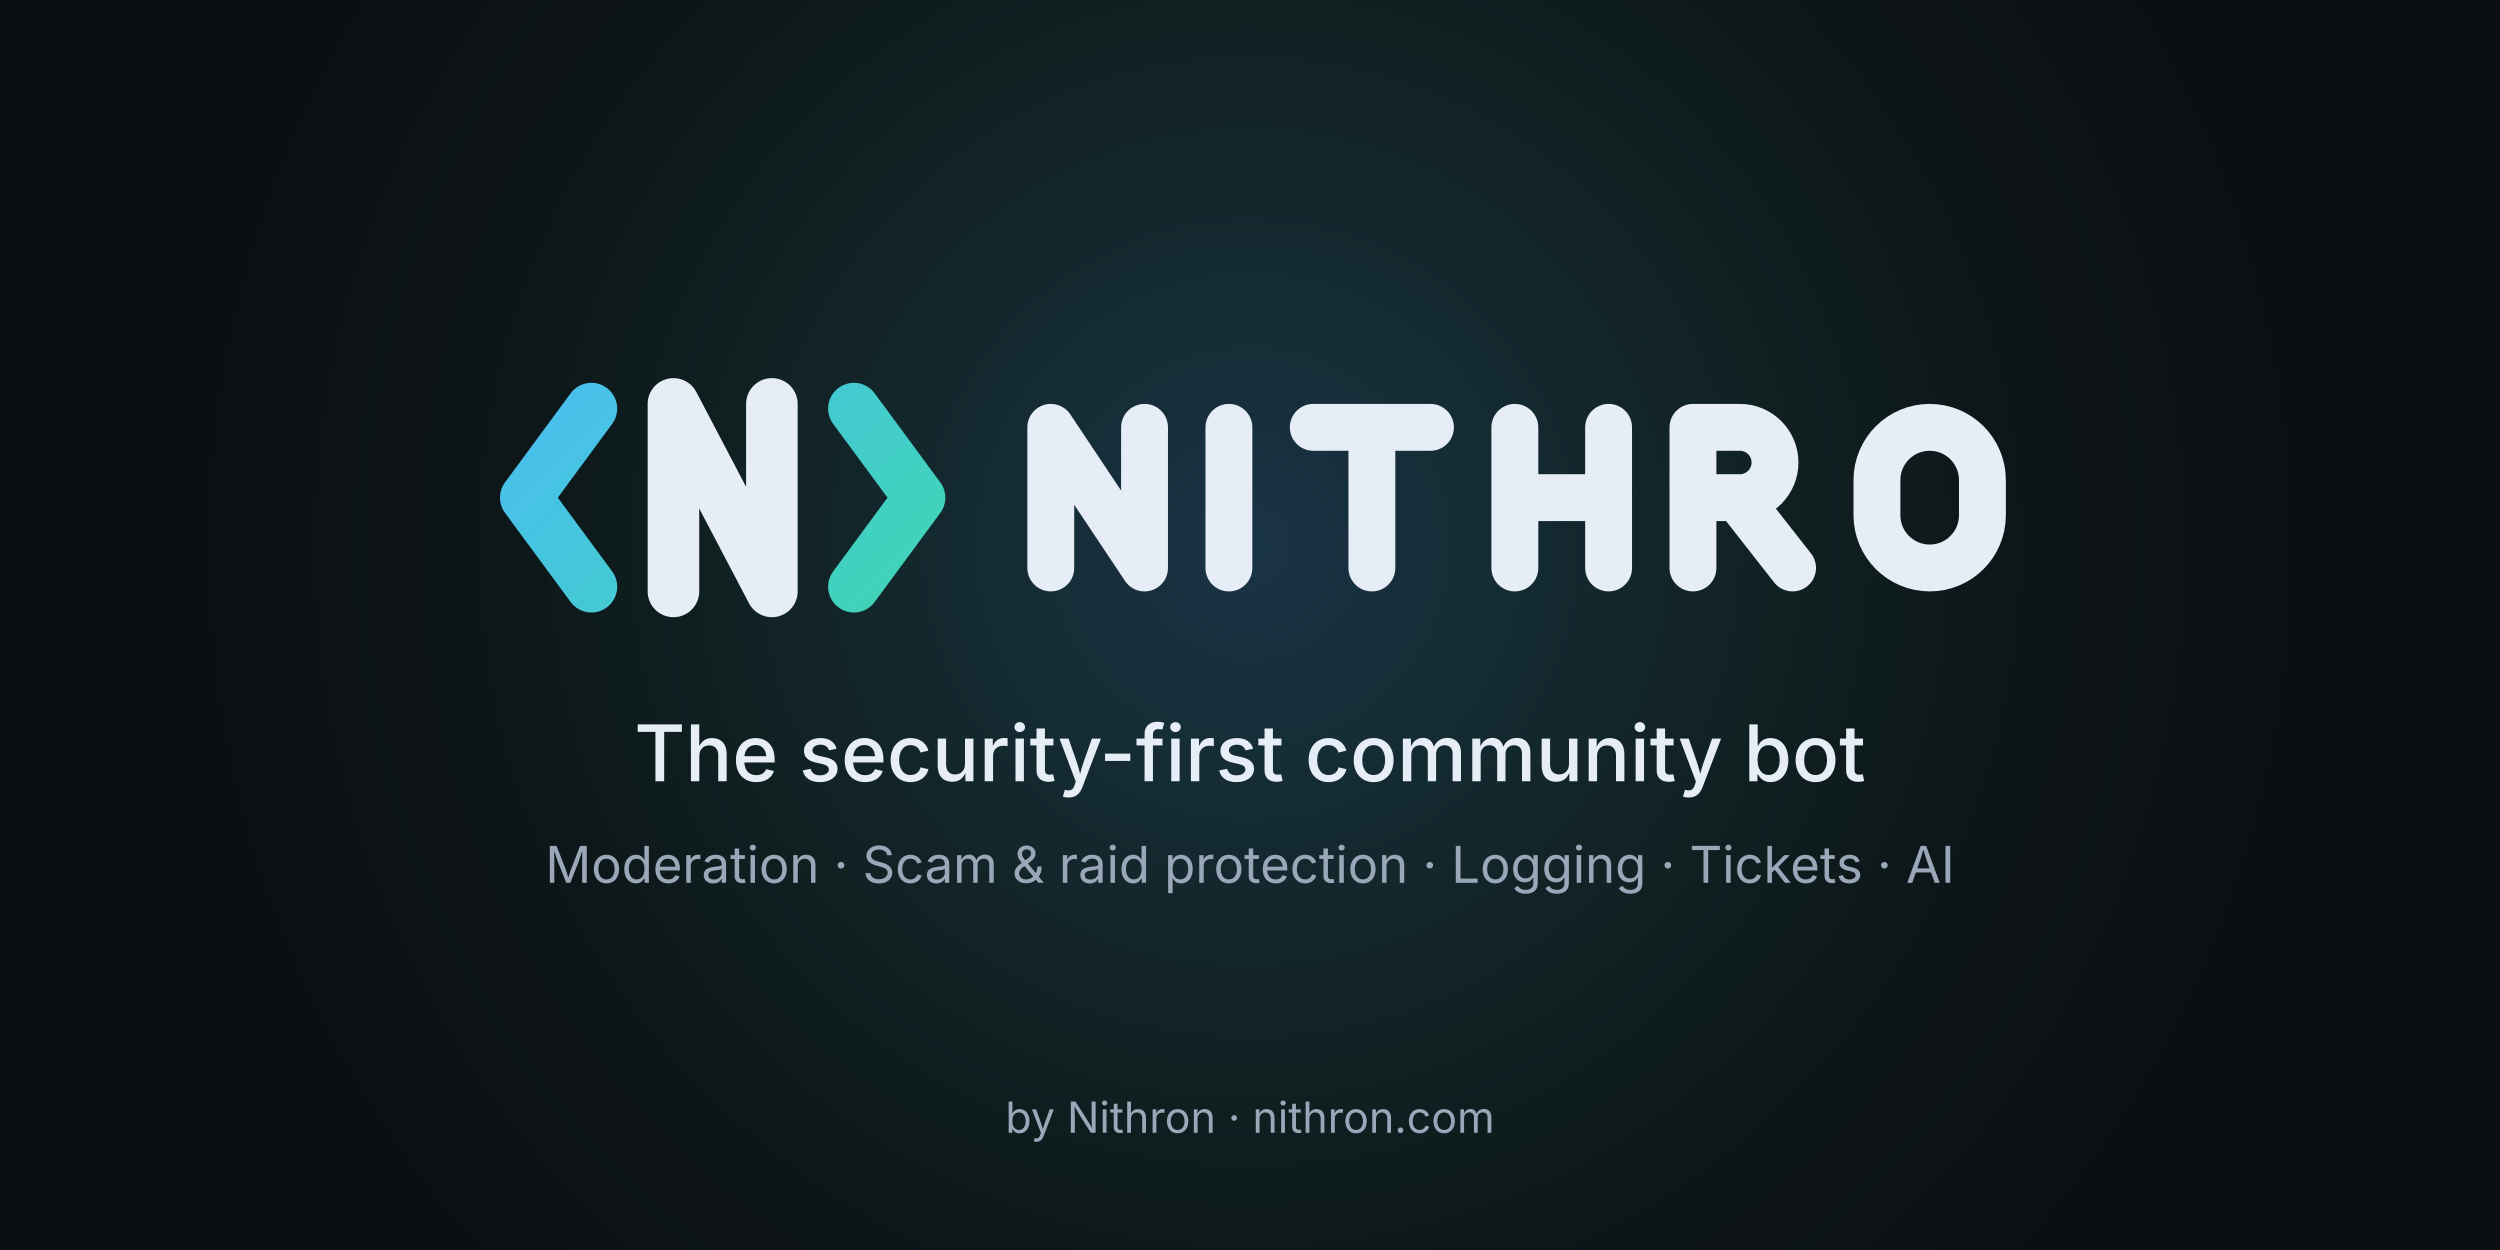
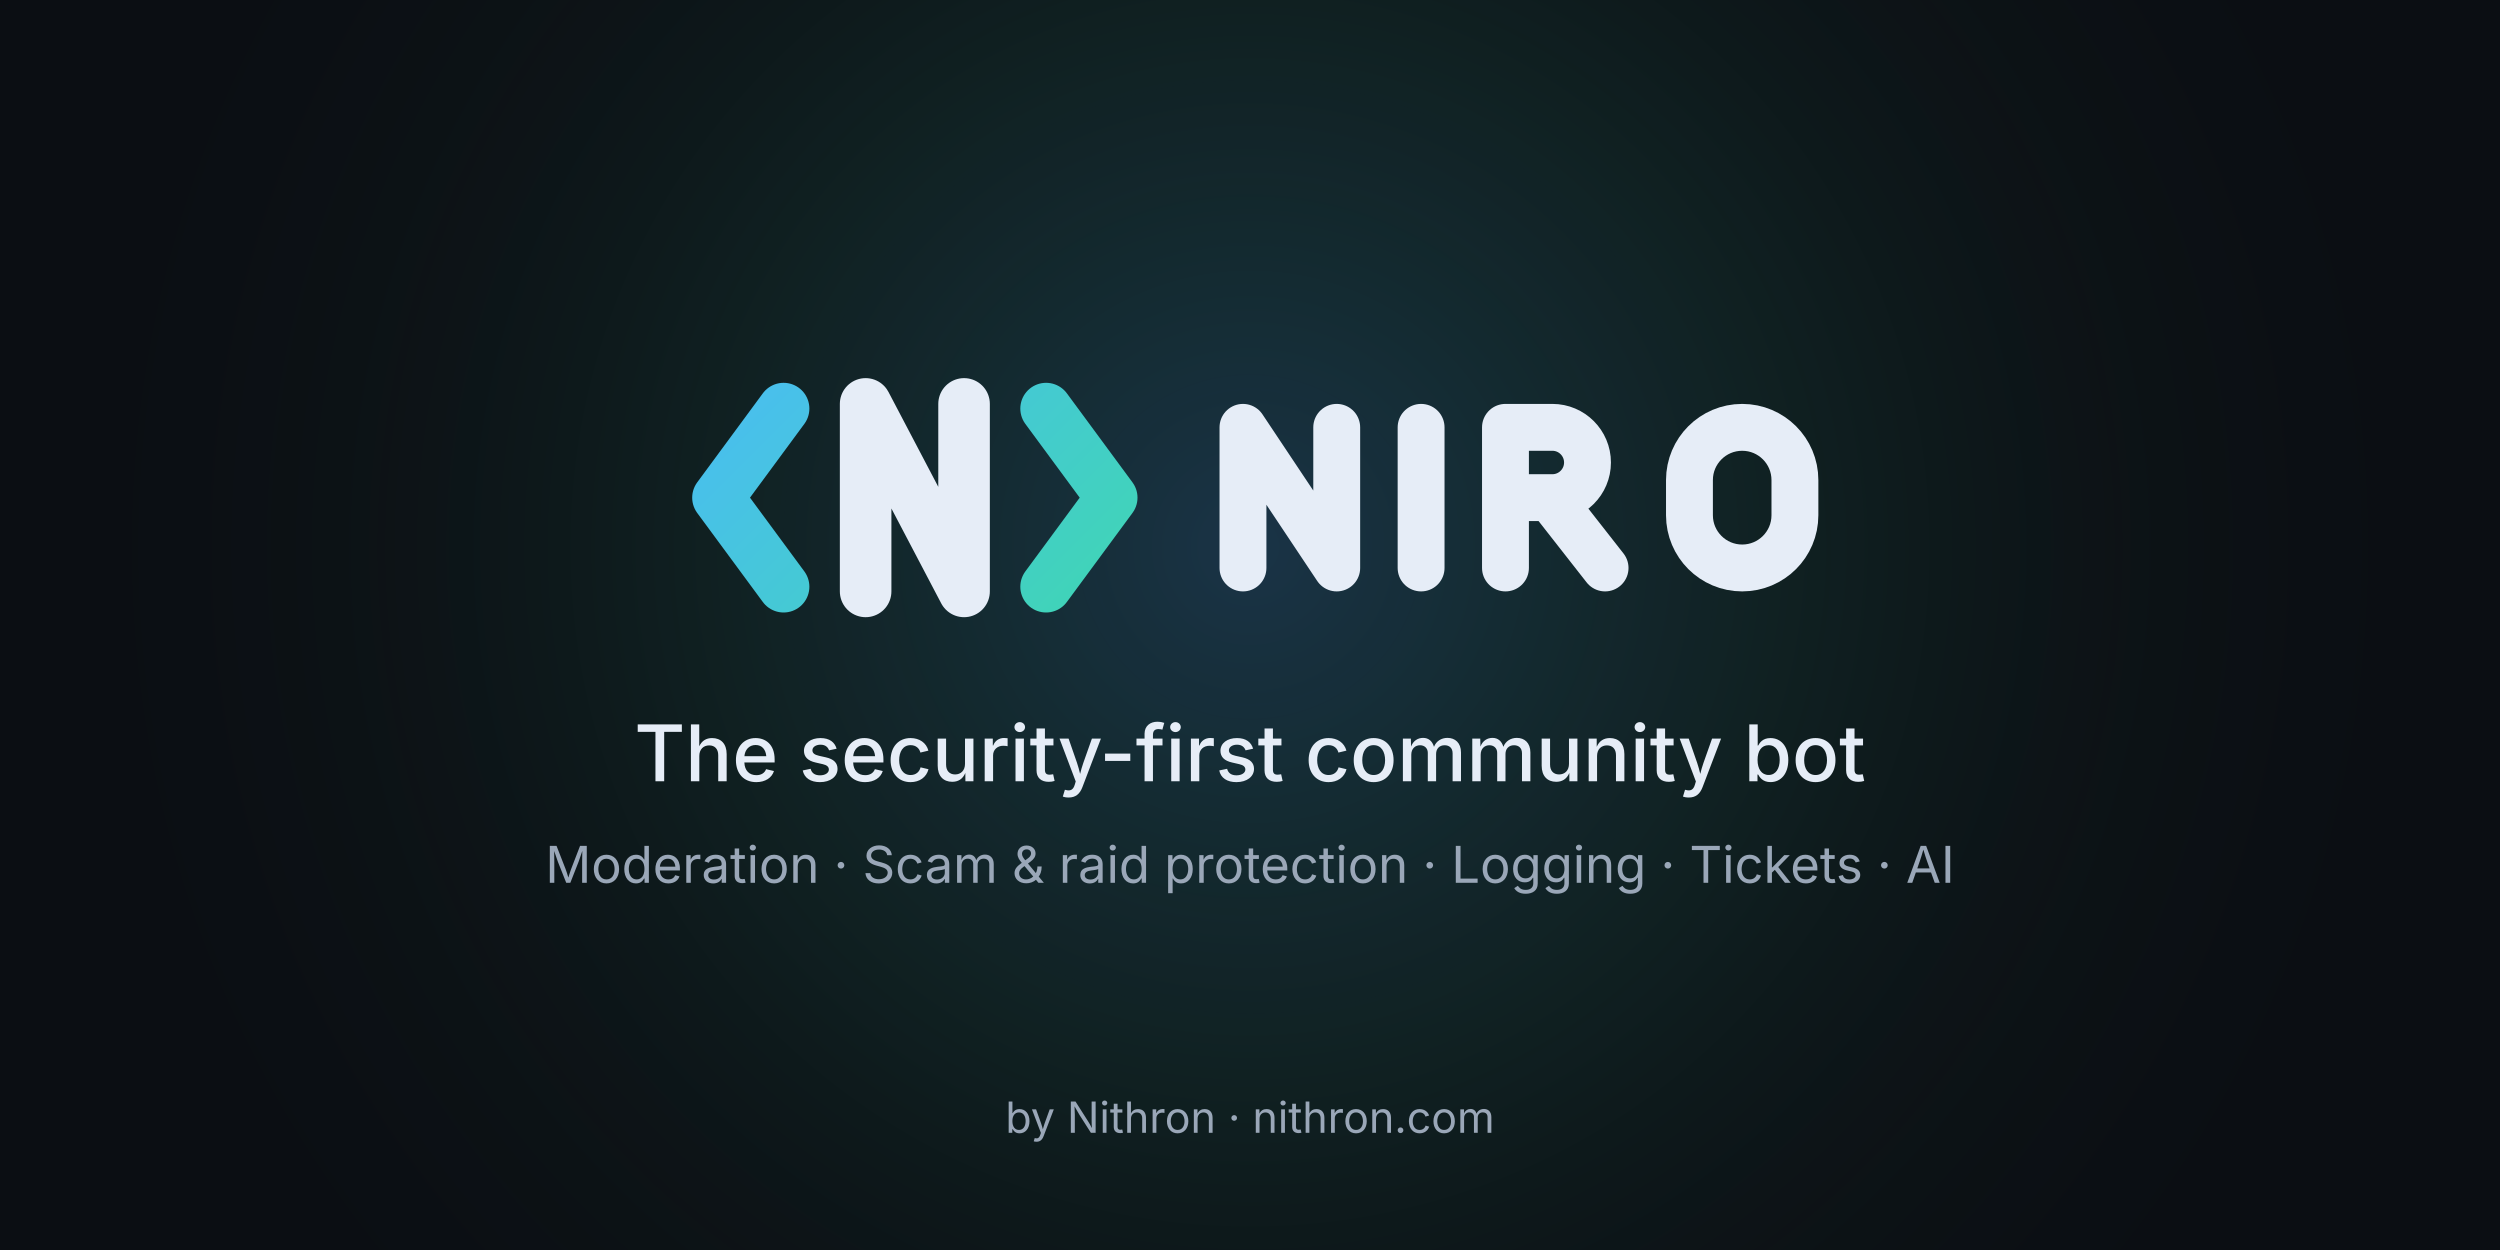
<svg xmlns="http://www.w3.org/2000/svg" width="1280" height="640" viewBox="0 0 1280 640">
  <defs>
    <linearGradient id="g" gradientUnits="userSpaceOnUse" x1="64" y1="64" x2="448" y2="448">
      <stop offset="0" stop-color="#4CB8FF" />
      <stop offset="1" stop-color="#3DDBA6" />
    </linearGradient>
    <radialGradient id="glow" cx="640" cy="280" r="620" gradientUnits="userSpaceOnUse">
      <stop offset="0" stop-color="#4CB8FF" stop-opacity="0.22" />
      <stop offset="0.55" stop-color="#3DDBA6" stop-opacity="0.06" />
      <stop offset="1" stop-color="#0B0E13" stop-opacity="0" />
    </radialGradient>
  </defs>
  <rect width="1280" height="640" fill="#0B0E13" />
  <rect width="1280" height="640" fill="url(#glow)" />
-   <g transform="translate(250 190) scale(0.6)">
+   <g transform="translate(348.4 190) scale(0.6)">
    <svg x="0" y="0" width="400" height="216" viewBox="56 148 400 216">
      <g fill="none" stroke-linecap="round" stroke-linejoin="round" stroke-width="44">
        <path d="M144 180 L88 256 L144 332" stroke="url(#g)" />
        <path d="M368 180 L424 256 L368 332" stroke="url(#g)" />
        <path d="M214 336 V176 L298 336 V176" stroke="#E6EDF7" />
      </g>
    </svg>
-     <svg x="460" y="8" width="840" height="200" viewBox="0 0 840 200">
+     <svg x="460" y="8" width="512" height="200" viewBox="0 0 512 200">
      <g fill="none" stroke="#E6EDF7" stroke-width="40" stroke-linecap="round" stroke-linejoin="round">
        <path d="M20 160 V40 L100 160 V40" />
        <path d="M172 160 V40" />
-         <path d="M244 40 H344 M294 40 V160" />
-         <path d="M416 40 V160 M496 40 V160 M416 100 H496" />
-         <path d="M568 160 V40 H608 A30 30 0 0 1 608 100 H568 M606 100 L653 160" />
-         <rect x="725" y="40" width="90" height="120" rx="45" />
+         <path d="M244 160 V40 H284 A30 30 0 0 1 284 100 H244 M282 100 L329 160" />
+         <rect x="401" y="40" width="90" height="120" rx="45" />
      </g>
    </svg>
  </g>
  <text x="640" y="400" text-anchor="middle" font-family="Mona Sans, Inter, Adwaita Sans, Segoe UI, sans-serif" font-size="40" font-weight="500" fill="#E6EDF7">The security-first community bot</text>
  <text x="640" y="452" text-anchor="middle" font-family="Mona Sans, Inter, Adwaita Sans, Segoe UI, sans-serif" font-size="26" fill="#9AA7B8">Moderation · Scam &amp; raid protection · Logging · Tickets · AI</text>
  <text x="640" y="580" text-anchor="middle" font-family="Mona Sans, Inter, Adwaita Sans, Segoe UI, sans-serif" font-size="22" fill="#9AA7B8">by Nithron · nithron.com</text>
</svg>
